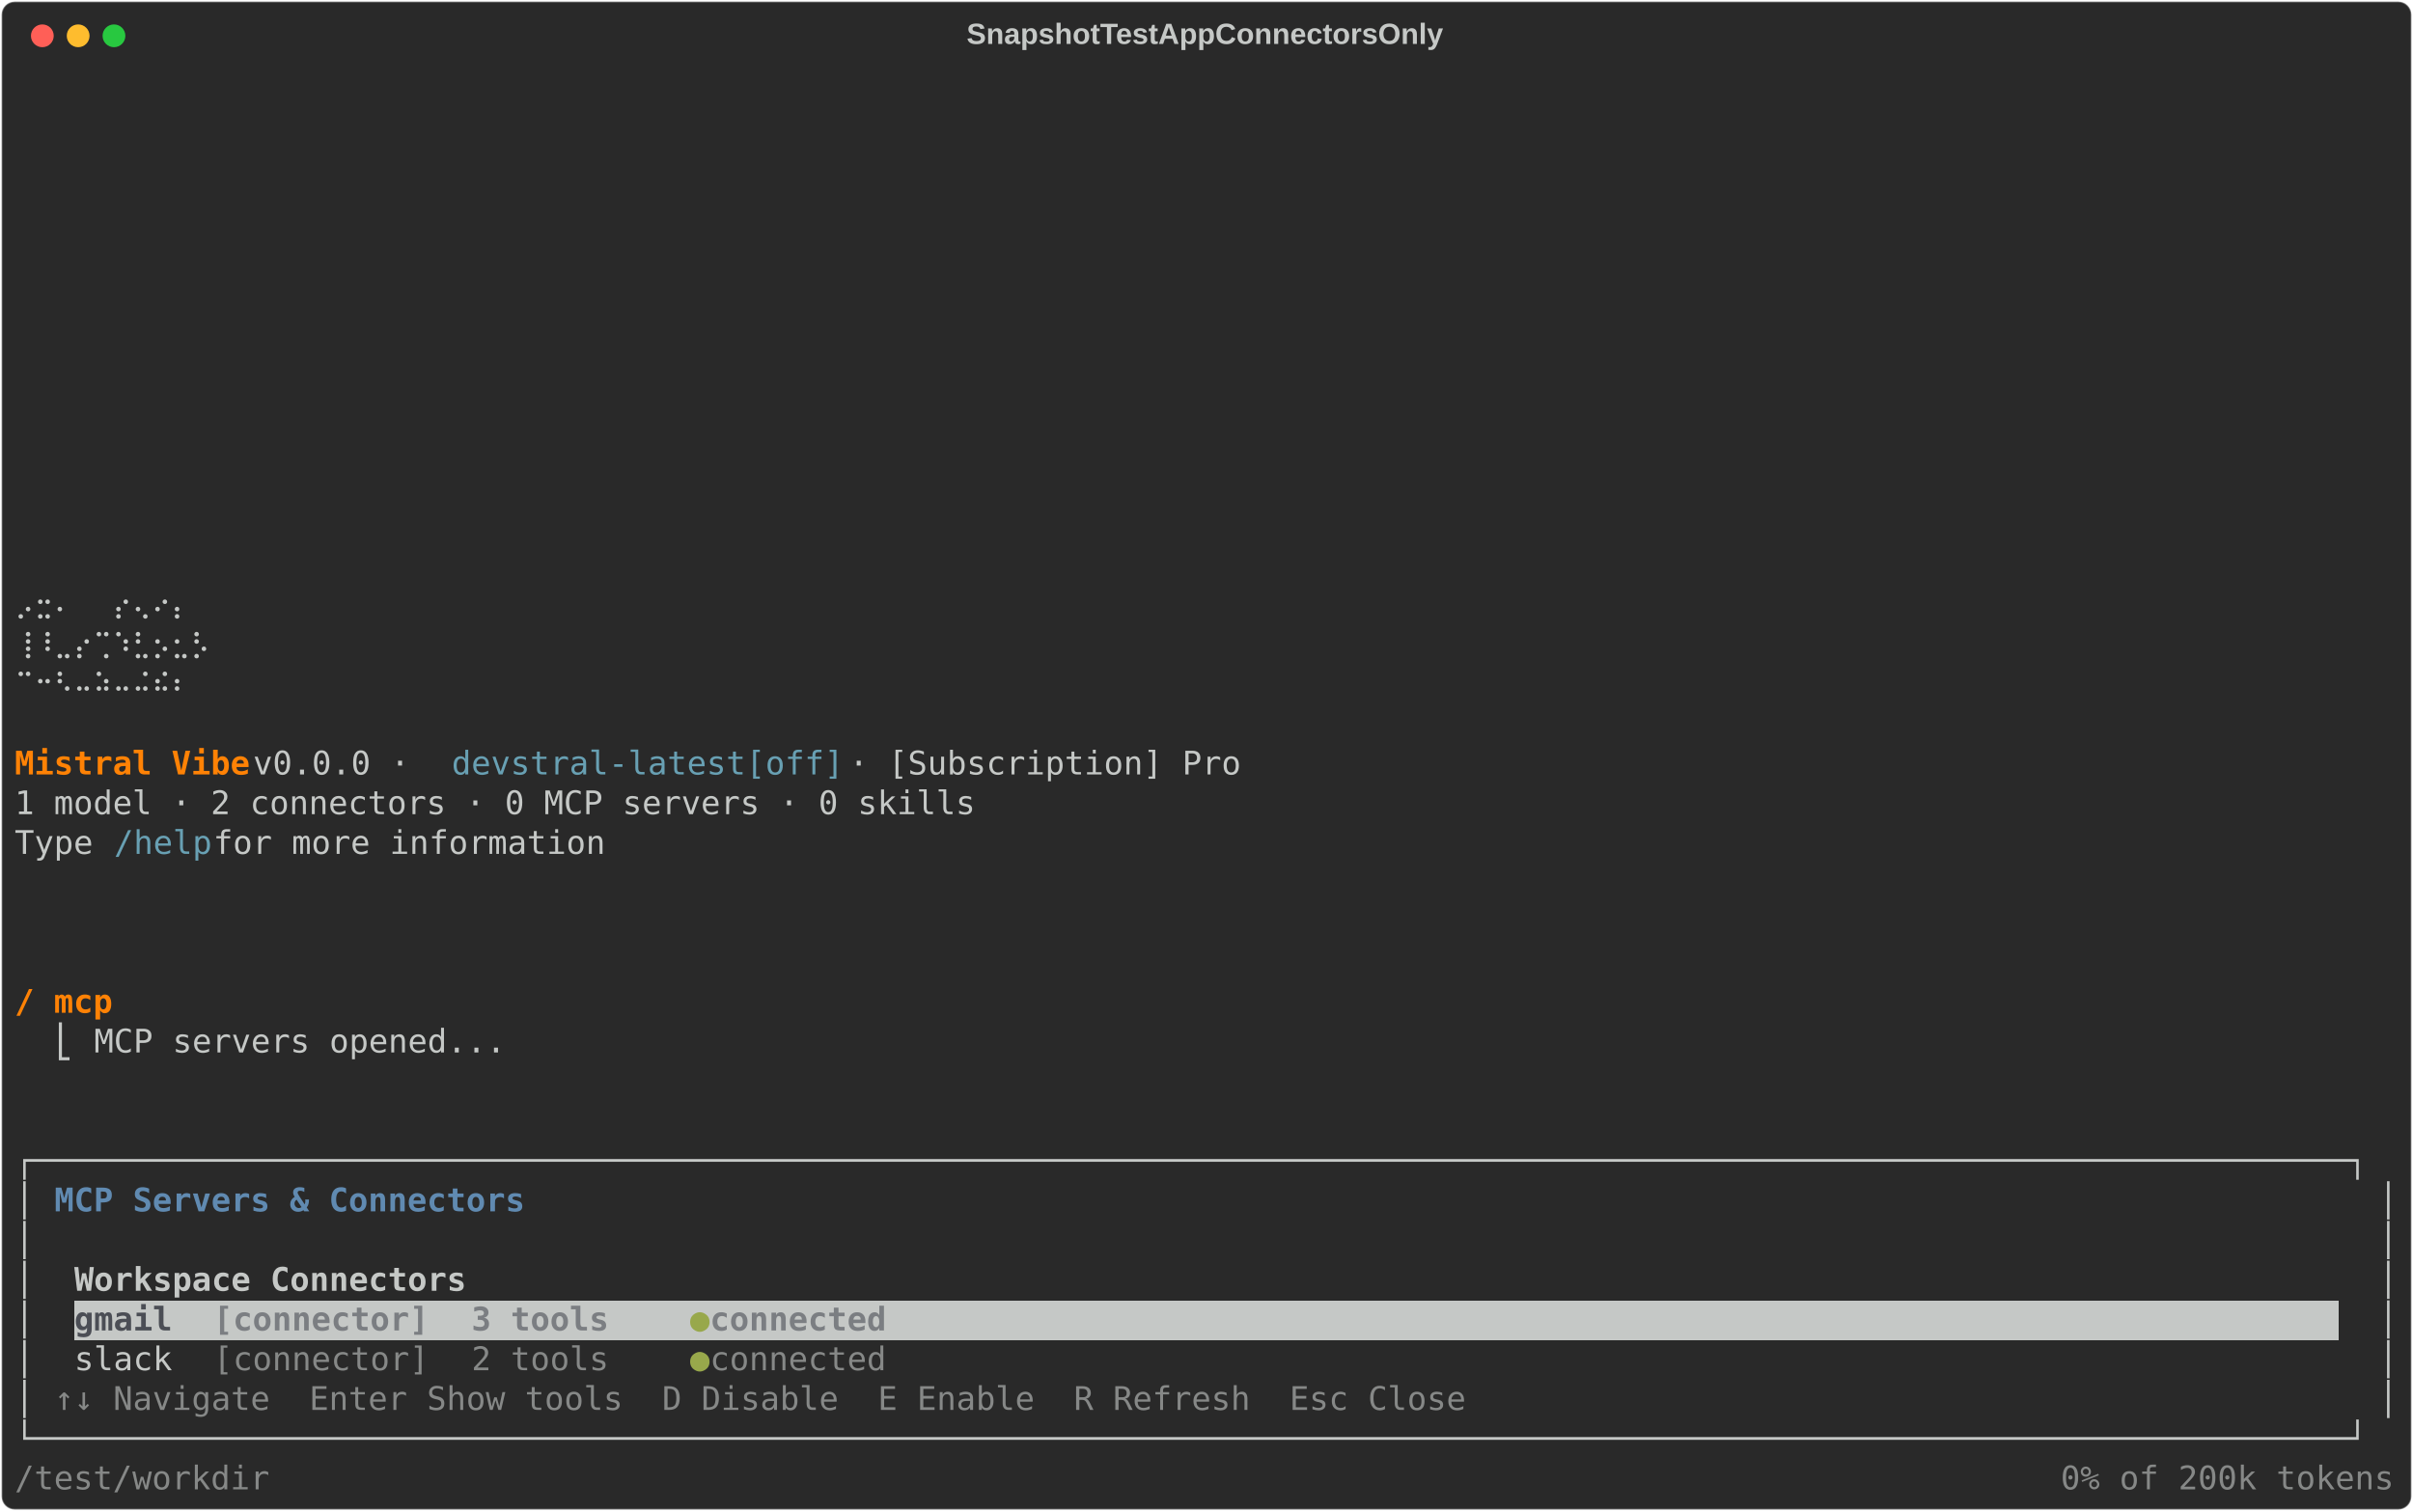
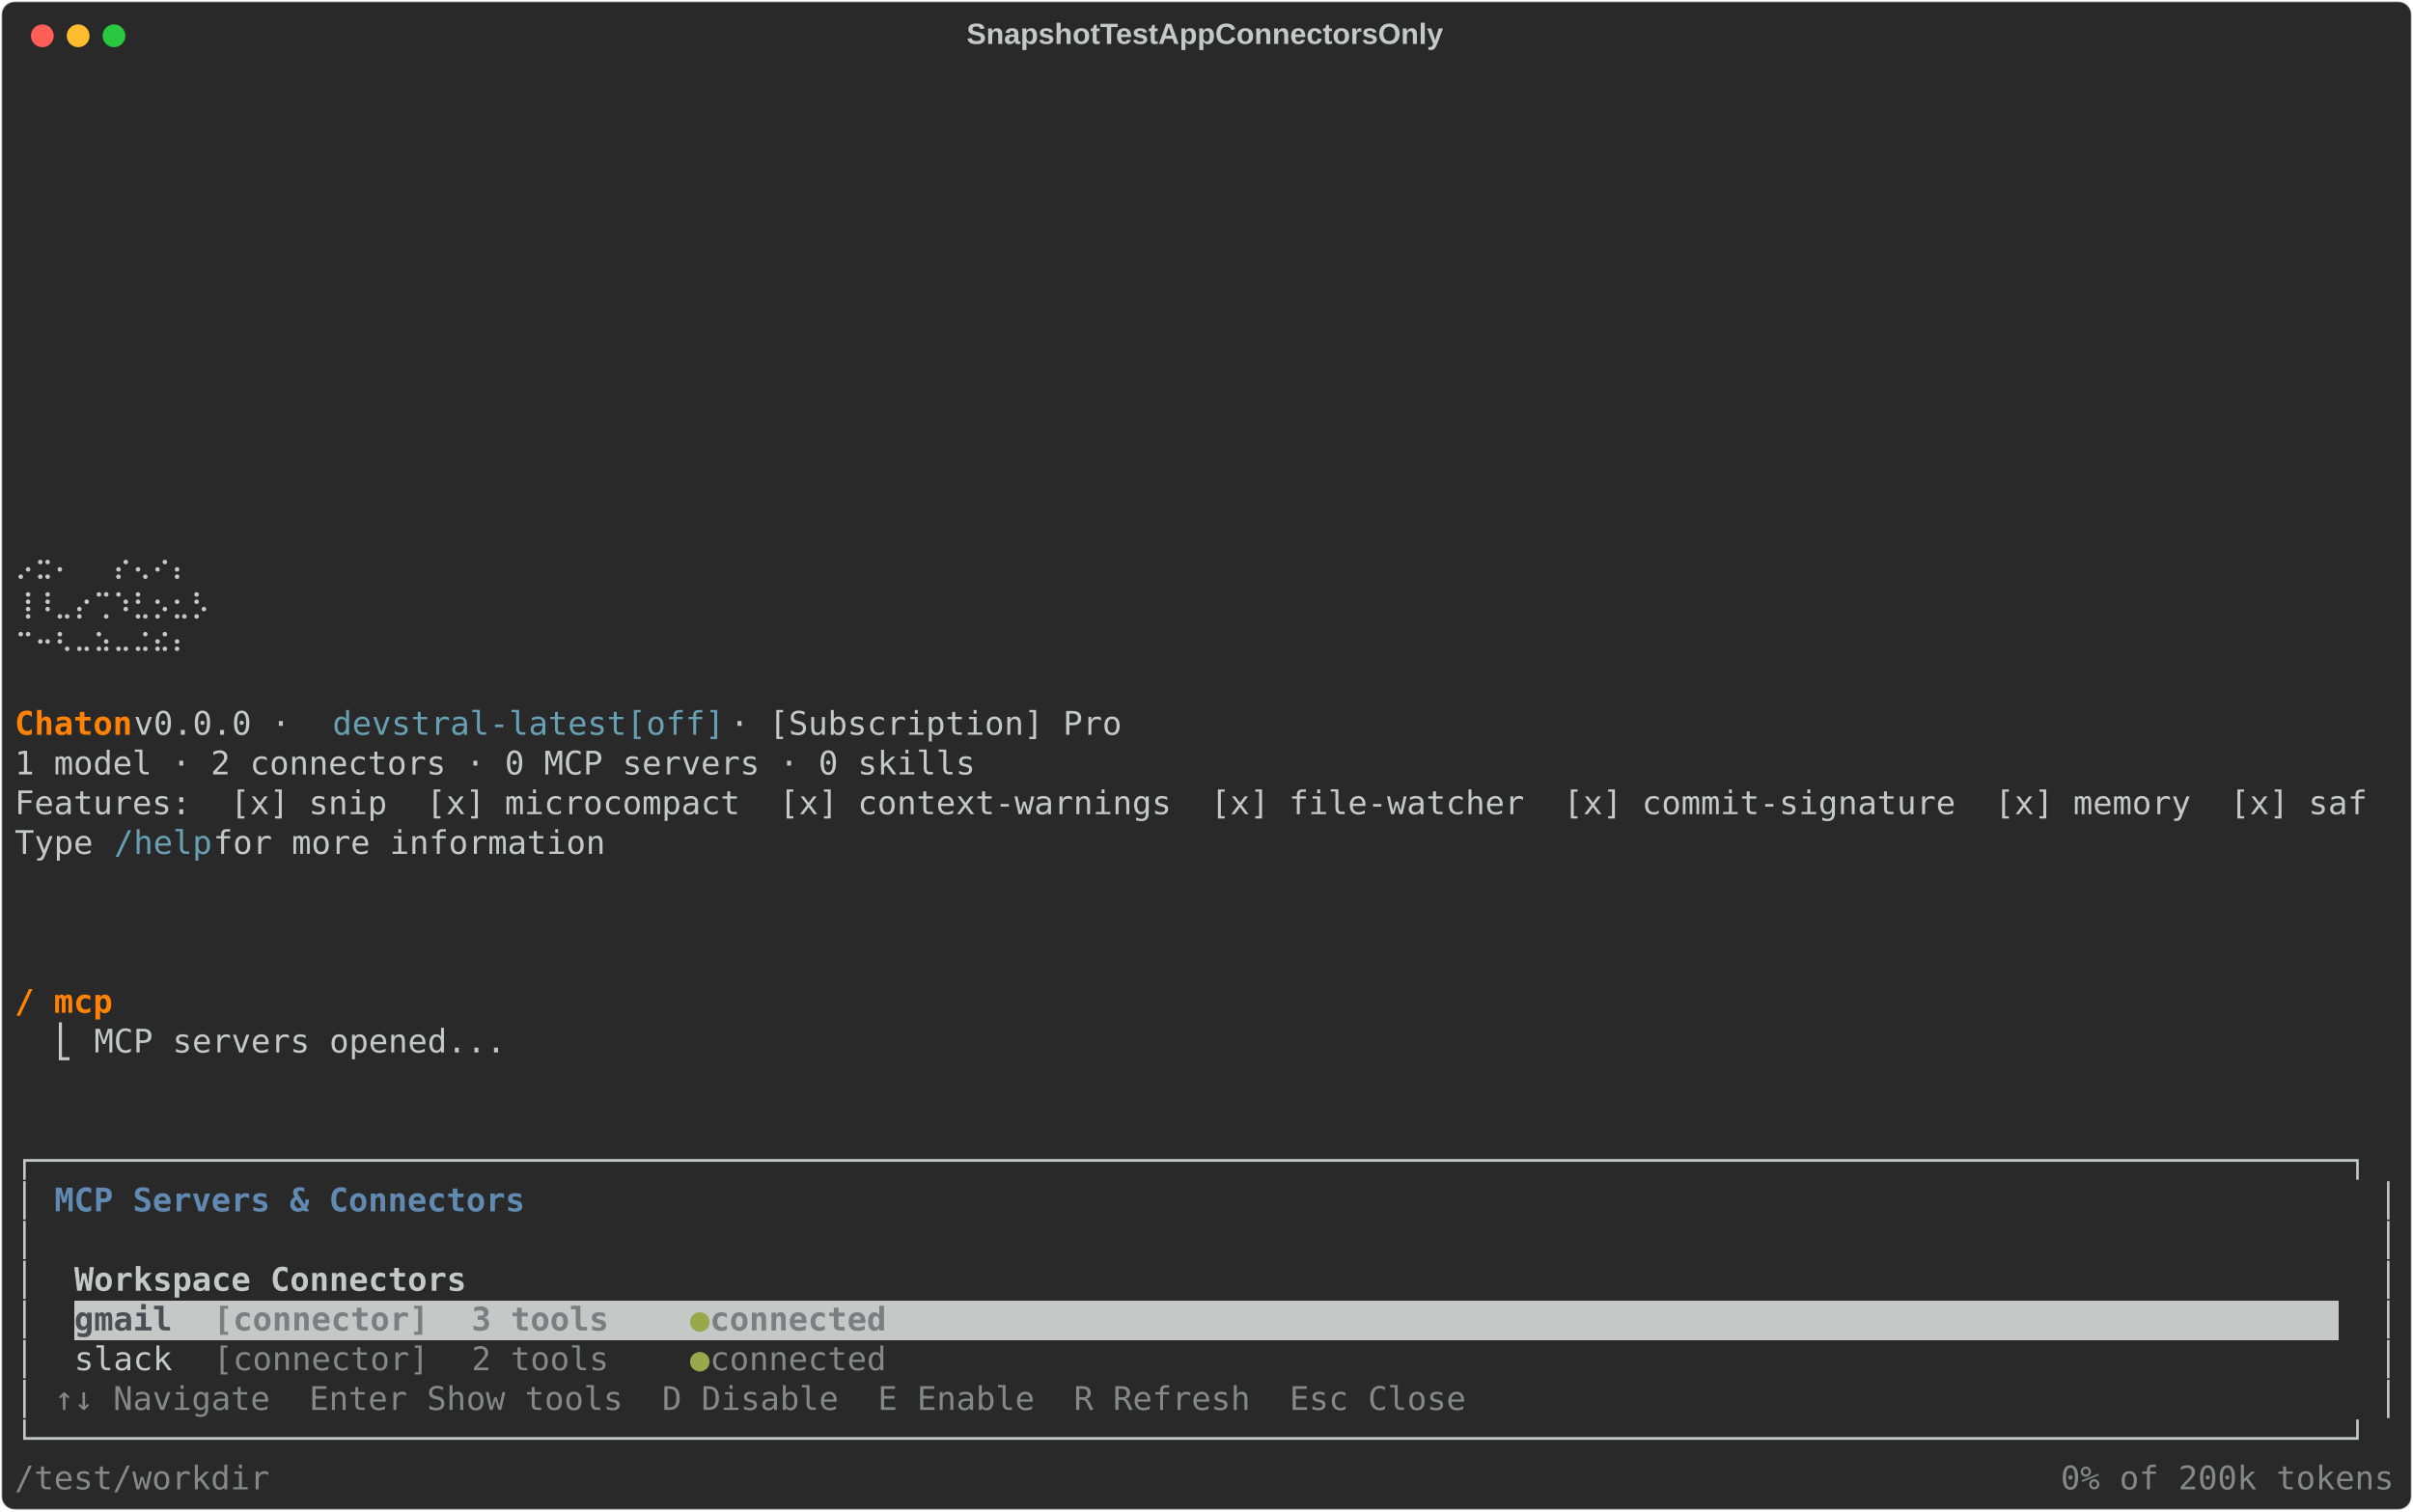
<svg xmlns="http://www.w3.org/2000/svg" class="rich-terminal" viewBox="0 0 1482 928.4">
  <style>

    @font-face {
        font-family: "Fira Code";
        src: local("FiraCode-Regular"),
                url("https://cdnjs.cloudflare.com/ajax/libs/firacode/6.2.0/woff2/FiraCode-Regular.woff2") format("woff2"),
                url("https://cdnjs.cloudflare.com/ajax/libs/firacode/6.2.0/woff/FiraCode-Regular.woff") format("woff");
        font-style: normal;
        font-weight: 400;
    }
    @font-face {
        font-family: "Fira Code";
        src: local("FiraCode-Bold"),
                url("https://cdnjs.cloudflare.com/ajax/libs/firacode/6.2.0/woff2/FiraCode-Bold.woff2") format("woff2"),
                url("https://cdnjs.cloudflare.com/ajax/libs/firacode/6.2.0/woff/FiraCode-Bold.woff") format("woff");
        font-style: bold;
        font-weight: 700;
    }

    .terminal-matrix {
        font-family: Fira Code, monospace;
        font-size: 20px;
        line-height: 24.4px;
        font-variant-east-asian: full-width;
    }

    .terminal-title {
        font-size: 18px;
        font-weight: bold;
        font-family: arial;
    }

    .terminal-r1 { fill: #c5c8c6 }
.terminal-r2 { fill: #ff8205;font-weight: bold }
.terminal-r3 { fill: #68a0b3 }
.terminal-r4 { fill: #608ab1;font-weight: bold }
.terminal-r5 { fill: #c5c8c6;font-weight: bold }
.terminal-r6 { fill: #4b4e55;font-weight: bold }
.terminal-r7 { fill: #7b7e82;font-weight: bold }
.terminal-r8 { fill: #98a84b;font-weight: bold }
.terminal-r9 { fill: #868887 }
.terminal-r10 { fill: #98a84b }
    </style>
  <defs>
    <clipPath id="terminal-clip-terminal">
      <rect x="0" y="0" width="1463.0" height="877.4" />
    </clipPath>
    <clipPath id="terminal-line-0">
      <rect x="0" y="1.5" width="1464" height="24.65" />
    </clipPath>
    <clipPath id="terminal-line-1">
      <rect x="0" y="25.9" width="1464" height="24.65" />
    </clipPath>
    <clipPath id="terminal-line-2">
      <rect x="0" y="50.3" width="1464" height="24.65" />
    </clipPath>
    <clipPath id="terminal-line-3">
      <rect x="0" y="74.7" width="1464" height="24.65" />
    </clipPath>
    <clipPath id="terminal-line-4">
      <rect x="0" y="99.1" width="1464" height="24.65" />
    </clipPath>
    <clipPath id="terminal-line-5">
      <rect x="0" y="123.5" width="1464" height="24.65" />
    </clipPath>
    <clipPath id="terminal-line-6">
      <rect x="0" y="147.9" width="1464" height="24.65" />
    </clipPath>
    <clipPath id="terminal-line-7">
      <rect x="0" y="172.3" width="1464" height="24.65" />
    </clipPath>
    <clipPath id="terminal-line-8">
      <rect x="0" y="196.7" width="1464" height="24.65" />
    </clipPath>
    <clipPath id="terminal-line-9">
      <rect x="0" y="221.1" width="1464" height="24.65" />
    </clipPath>
    <clipPath id="terminal-line-10">
      <rect x="0" y="245.5" width="1464" height="24.65" />
    </clipPath>
    <clipPath id="terminal-line-11">
      <rect x="0" y="269.9" width="1464" height="24.65" />
    </clipPath>
    <clipPath id="terminal-line-12">
      <rect x="0" y="294.3" width="1464" height="24.65" />
    </clipPath>
    <clipPath id="terminal-line-13">
      <rect x="0" y="318.7" width="1464" height="24.65" />
    </clipPath>
    <clipPath id="terminal-line-14">
      <rect x="0" y="343.1" width="1464" height="24.65" />
    </clipPath>
    <clipPath id="terminal-line-15">
      <rect x="0" y="367.5" width="1464" height="24.65" />
    </clipPath>
    <clipPath id="terminal-line-16">
      <rect x="0" y="391.9" width="1464" height="24.65" />
    </clipPath>
    <clipPath id="terminal-line-17">
      <rect x="0" y="416.3" width="1464" height="24.65" />
    </clipPath>
    <clipPath id="terminal-line-18">
      <rect x="0" y="440.7" width="1464" height="24.65" />
    </clipPath>
    <clipPath id="terminal-line-19">
      <rect x="0" y="465.1" width="1464" height="24.65" />
    </clipPath>
    <clipPath id="terminal-line-20">
      <rect x="0" y="489.5" width="1464" height="24.65" />
    </clipPath>
    <clipPath id="terminal-line-21">
      <rect x="0" y="513.9" width="1464" height="24.65" />
    </clipPath>
    <clipPath id="terminal-line-22">
      <rect x="0" y="538.3" width="1464" height="24.65" />
    </clipPath>
    <clipPath id="terminal-line-23">
      <rect x="0" y="562.7" width="1464" height="24.65" />
    </clipPath>
    <clipPath id="terminal-line-24">
      <rect x="0" y="587.1" width="1464" height="24.65" />
    </clipPath>
    <clipPath id="terminal-line-25">
      <rect x="0" y="611.5" width="1464" height="24.65" />
    </clipPath>
    <clipPath id="terminal-line-26">
      <rect x="0" y="635.9" width="1464" height="24.65" />
    </clipPath>
    <clipPath id="terminal-line-27">
      <rect x="0" y="660.3" width="1464" height="24.65" />
    </clipPath>
    <clipPath id="terminal-line-28">
      <rect x="0" y="684.7" width="1464" height="24.65" />
    </clipPath>
    <clipPath id="terminal-line-29">
      <rect x="0" y="709.1" width="1464" height="24.65" />
    </clipPath>
    <clipPath id="terminal-line-30">
      <rect x="0" y="733.5" width="1464" height="24.65" />
    </clipPath>
    <clipPath id="terminal-line-31">
      <rect x="0" y="757.9" width="1464" height="24.65" />
    </clipPath>
    <clipPath id="terminal-line-32">
      <rect x="0" y="782.3" width="1464" height="24.65" />
    </clipPath>
    <clipPath id="terminal-line-33">
      <rect x="0" y="806.7" width="1464" height="24.65" />
    </clipPath>
    <clipPath id="terminal-line-34">
      <rect x="0" y="831.1" width="1464" height="24.65" />
    </clipPath>
  </defs>
  <rect fill="#292929" stroke="rgba(255,255,255,0.35)" stroke-width="1" x="1" y="1" width="1480" height="926.4" rx="8" />
  <text class="terminal-title" fill="#c5c8c6" text-anchor="middle" x="740" y="27">SnapshotTestAppConnectorsOnly</text>
  <g transform="translate(26,22)">
    <circle cx="0" cy="0" r="7" fill="#ff5f57" />
    <circle cx="22" cy="0" r="7" fill="#febc2e" />
    <circle cx="44" cy="0" r="7" fill="#28c840" />
  </g>
  <g transform="translate(9, 41)" clip-path="url(#terminal-clip-terminal)">
    <rect fill="#c5c8c6" x="36.6" y="757.9" width="85.4" height="24.65" shape-rendering="crispEdges" />
    <rect fill="#c5c8c6" x="122" y="757.9" width="158.6" height="24.65" shape-rendering="crispEdges" />
    <rect fill="#c5c8c6" x="280.6" y="757.9" width="109.8" height="24.65" shape-rendering="crispEdges" />
    <rect fill="#c5c8c6" x="390.4" y="757.9" width="24.4" height="24.65" shape-rendering="crispEdges" />
    <rect fill="#c5c8c6" x="414.8" y="757.9" width="12.2" height="24.65" shape-rendering="crispEdges" />
    <rect fill="#c5c8c6" x="427" y="757.9" width="122" height="24.65" shape-rendering="crispEdges" />
    <rect fill="#c5c8c6" x="549" y="757.9" width="878.4" height="24.65" shape-rendering="crispEdges" />
    <g class="terminal-matrix">
      <text class="terminal-r1" x="1464" y="20" textLength="12.2" clip-path="url(#terminal-line-0)">
</text>
      <text class="terminal-r1" x="1464" y="44.4" textLength="12.2" clip-path="url(#terminal-line-1)">
</text>
      <text class="terminal-r1" x="1464" y="68.8" textLength="12.2" clip-path="url(#terminal-line-2)">
</text>
      <text class="terminal-r1" x="1464" y="93.2" textLength="12.2" clip-path="url(#terminal-line-3)">
</text>
      <text class="terminal-r1" x="1464" y="117.6" textLength="12.2" clip-path="url(#terminal-line-4)">
</text>
      <text class="terminal-r1" x="1464" y="142" textLength="12.2" clip-path="url(#terminal-line-5)">
</text>
      <text class="terminal-r1" x="1464" y="166.4" textLength="12.2" clip-path="url(#terminal-line-6)">
</text>
      <text class="terminal-r1" x="1464" y="190.8" textLength="12.2" clip-path="url(#terminal-line-7)">
</text>
      <text class="terminal-r1" x="1464" y="215.2" textLength="12.2" clip-path="url(#terminal-line-8)">
</text>
      <text class="terminal-r1" x="1464" y="239.6" textLength="12.2" clip-path="url(#terminal-line-9)">
</text>
      <text class="terminal-r1" x="1464" y="264" textLength="12.2" clip-path="url(#terminal-line-10)">
</text>
      <text class="terminal-r1" x="1464" y="288.4" textLength="12.2" clip-path="url(#terminal-line-11)">
</text>
+       <text class="terminal-r1" x="0" y="312.8" textLength="134.2" clip-path="url(#terminal-line-12)">  ⡠⣒⠄  ⡔⢄⠔⡄</text>
      <text class="terminal-r1" x="1464" y="312.8" textLength="12.2" clip-path="url(#terminal-line-12)">
</text>
-       <text class="terminal-r1" x="0" y="337.2" textLength="134.2" clip-path="url(#terminal-line-13)">  ⡠⣒⠄  ⡔⢄⠔⡄</text>
+       <text class="terminal-r1" x="0" y="337.2" textLength="134.2" clip-path="url(#terminal-line-13)"> ⢸⠸⣀⡔⢉⠱⣃⡢⣂⡣</text>
      <text class="terminal-r1" x="1464" y="337.2" textLength="12.2" clip-path="url(#terminal-line-13)">
</text>
-       <text class="terminal-r1" x="0" y="361.6" textLength="134.2" clip-path="url(#terminal-line-14)"> ⢸⠸⣀⡔⢉⠱⣃⡢⣂⡣</text>
+       <text class="terminal-r1" x="0" y="361.6" textLength="134.2" clip-path="url(#terminal-line-14)">  ⠉⠒⠣⠤⠵⠤⠬⠮⠆</text>
      <text class="terminal-r1" x="1464" y="361.6" textLength="12.2" clip-path="url(#terminal-line-14)">
</text>
-       <text class="terminal-r1" x="0" y="386" textLength="134.2" clip-path="url(#terminal-line-15)">  ⠉⠒⠣⠤⠵⠤⠬⠮⠆</text>
      <text class="terminal-r1" x="1464" y="386" textLength="12.2" clip-path="url(#terminal-line-15)">
</text>
+       <text class="terminal-r2" x="0" y="410.4" textLength="73.2" clip-path="url(#terminal-line-16)">Chaton</text>
+       <text class="terminal-r1" x="73.2" y="410.4" textLength="122" clip-path="url(#terminal-line-16)"> v0.0.0 · </text>
+       <text class="terminal-r3" x="195.2" y="410.4" textLength="244" clip-path="url(#terminal-line-16)">devstral-latest[off]</text>
+       <text class="terminal-r1" x="439.2" y="410.4" textLength="256.2" clip-path="url(#terminal-line-16)"> · [Subscription] Pro</text>
      <text class="terminal-r1" x="1464" y="410.4" textLength="12.2" clip-path="url(#terminal-line-16)">
</text>
-       <text class="terminal-r2" x="0" y="434.8" textLength="146.4" clip-path="url(#terminal-line-17)">Mistral Vibe</text>
-       <text class="terminal-r1" x="146.4" y="434.8" textLength="122" clip-path="url(#terminal-line-17)"> v0.0.0 · </text>
-       <text class="terminal-r3" x="268.4" y="434.8" textLength="244" clip-path="url(#terminal-line-17)">devstral-latest[off]</text>
-       <text class="terminal-r1" x="512.4" y="434.8" textLength="256.2" clip-path="url(#terminal-line-17)"> · [Subscription] Pro</text>
+       <text class="terminal-r1" x="0" y="434.8" textLength="597.8" clip-path="url(#terminal-line-17)">1 model · 2 connectors · 0 MCP servers · 0 skills</text>
      <text class="terminal-r1" x="1464" y="434.8" textLength="12.2" clip-path="url(#terminal-line-17)">
</text>
-       <text class="terminal-r1" x="0" y="459.2" textLength="597.8" clip-path="url(#terminal-line-18)">1 model · 2 connectors · 0 MCP servers · 0 skills</text>
+       <text class="terminal-r1" x="0" y="459.2" textLength="1464" clip-path="url(#terminal-line-18)">Features:  [x] snip  [x] microcompact  [x] context-warnings  [x] file-watcher  [x] commit-signature  [x] memory  [x] saf</text>
      <text class="terminal-r1" x="1464" y="459.2" textLength="12.2" clip-path="url(#terminal-line-18)">
</text>
      <text class="terminal-r1" x="0" y="483.6" textLength="61" clip-path="url(#terminal-line-19)">Type </text>
      <text class="terminal-r3" x="61" y="483.6" textLength="61" clip-path="url(#terminal-line-19)">/help</text>
      <text class="terminal-r1" x="122" y="483.6" textLength="256.2" clip-path="url(#terminal-line-19)"> for more information</text>
      <text class="terminal-r1" x="1464" y="483.6" textLength="12.2" clip-path="url(#terminal-line-19)">
</text>
      <text class="terminal-r1" x="1464" y="508" textLength="12.2" clip-path="url(#terminal-line-20)">
</text>
      <text class="terminal-r1" x="1464" y="532.4" textLength="12.2" clip-path="url(#terminal-line-21)">
</text>
      <text class="terminal-r1" x="1464" y="556.8" textLength="12.2" clip-path="url(#terminal-line-22)">
</text>
      <text class="terminal-r2" x="0" y="581.2" textLength="61" clip-path="url(#terminal-line-23)">/ mcp</text>
      <text class="terminal-r1" x="1464" y="581.2" textLength="12.2" clip-path="url(#terminal-line-23)">
</text>
      <text class="terminal-r1" x="24.4" y="605.6" textLength="12.2" clip-path="url(#terminal-line-24)">⎣</text>
      <text class="terminal-r1" x="48.8" y="605.6" textLength="256.2" clip-path="url(#terminal-line-24)">MCP servers opened...</text>
      <text class="terminal-r1" x="1464" y="605.6" textLength="12.2" clip-path="url(#terminal-line-24)">
</text>
      <text class="terminal-r1" x="1464" y="630" textLength="12.2" clip-path="url(#terminal-line-25)">
</text>
      <text class="terminal-r1" x="1464" y="654.4" textLength="12.2" clip-path="url(#terminal-line-26)">
</text>
      <text class="terminal-r1" x="0" y="678.8" textLength="1464" clip-path="url(#terminal-line-27)">┌──────────────────────────────────────────────────────────────────────────────────────────────────────────────────────┐</text>
      <text class="terminal-r1" x="1464" y="678.8" textLength="12.2" clip-path="url(#terminal-line-27)">
</text>
      <text class="terminal-r1" x="0" y="703.2" textLength="12.2" clip-path="url(#terminal-line-28)">│</text>
      <text class="terminal-r4" x="24.4" y="703.2" textLength="292.8" clip-path="url(#terminal-line-28)">MCP Servers &amp; Connectors</text>
      <text class="terminal-r1" x="1451.8" y="703.2" textLength="12.2" clip-path="url(#terminal-line-28)">│</text>
      <text class="terminal-r1" x="1464" y="703.2" textLength="12.2" clip-path="url(#terminal-line-28)">
</text>
      <text class="terminal-r1" x="0" y="727.6" textLength="12.2" clip-path="url(#terminal-line-29)">│</text>
      <text class="terminal-r1" x="1451.8" y="727.6" textLength="12.2" clip-path="url(#terminal-line-29)">│</text>
      <text class="terminal-r1" x="1464" y="727.6" textLength="12.2" clip-path="url(#terminal-line-29)">
</text>
      <text class="terminal-r1" x="0" y="752" textLength="12.2" clip-path="url(#terminal-line-30)">│</text>
      <text class="terminal-r5" x="36.6" y="752" textLength="244" clip-path="url(#terminal-line-30)">Workspace Connectors</text>
      <text class="terminal-r1" x="1451.8" y="752" textLength="12.2" clip-path="url(#terminal-line-30)">│</text>
      <text class="terminal-r1" x="1464" y="752" textLength="12.2" clip-path="url(#terminal-line-30)">
</text>
      <text class="terminal-r1" x="0" y="776.4" textLength="12.2" clip-path="url(#terminal-line-31)">│</text>
      <text class="terminal-r6" x="36.6" y="776.4" textLength="85.4" clip-path="url(#terminal-line-31)">  gmail</text>
      <text class="terminal-r7" x="122" y="776.4" textLength="158.6" clip-path="url(#terminal-line-31)">  [connector]</text>
      <text class="terminal-r7" x="280.6" y="776.4" textLength="109.8" clip-path="url(#terminal-line-31)">  3 tools</text>
      <text class="terminal-r8" x="414.8" y="776.4" textLength="12.2" clip-path="url(#terminal-line-31)">●</text>
      <text class="terminal-r7" x="427" y="776.4" textLength="122" clip-path="url(#terminal-line-31)"> connected</text>
      <text class="terminal-r1" x="1451.8" y="776.4" textLength="12.2" clip-path="url(#terminal-line-31)">│</text>
      <text class="terminal-r1" x="1464" y="776.4" textLength="12.2" clip-path="url(#terminal-line-31)">
</text>
      <text class="terminal-r1" x="0" y="800.8" textLength="12.2" clip-path="url(#terminal-line-32)">│</text>
      <text class="terminal-r1" x="36.6" y="800.8" textLength="85.4" clip-path="url(#terminal-line-32)">  slack</text>
      <text class="terminal-r9" x="122" y="800.8" textLength="158.6" clip-path="url(#terminal-line-32)">  [connector]</text>
      <text class="terminal-r9" x="280.6" y="800.8" textLength="109.8" clip-path="url(#terminal-line-32)">  2 tools</text>
      <text class="terminal-r10" x="414.8" y="800.8" textLength="12.2" clip-path="url(#terminal-line-32)">●</text>
      <text class="terminal-r9" x="427" y="800.8" textLength="122" clip-path="url(#terminal-line-32)"> connected</text>
      <text class="terminal-r1" x="1451.8" y="800.8" textLength="12.2" clip-path="url(#terminal-line-32)">│</text>
      <text class="terminal-r1" x="1464" y="800.8" textLength="12.2" clip-path="url(#terminal-line-32)">
</text>
      <text class="terminal-r1" x="0" y="825.2" textLength="12.2" clip-path="url(#terminal-line-33)">│</text>
      <text class="terminal-r9" x="24.4" y="825.2" textLength="878.4" clip-path="url(#terminal-line-33)">↑↓ Navigate  Enter Show tools  D Disable  E Enable  R Refresh  Esc Close</text>
      <text class="terminal-r1" x="1451.8" y="825.2" textLength="12.2" clip-path="url(#terminal-line-33)">│</text>
      <text class="terminal-r1" x="1464" y="825.2" textLength="12.2" clip-path="url(#terminal-line-33)">
</text>
      <text class="terminal-r1" x="0" y="849.6" textLength="1464" clip-path="url(#terminal-line-34)">└──────────────────────────────────────────────────────────────────────────────────────────────────────────────────────┘</text>
      <text class="terminal-r1" x="1464" y="849.6" textLength="12.2" clip-path="url(#terminal-line-34)">
</text>
      <text class="terminal-r9" x="0" y="874" textLength="158.6" clip-path="url(#terminal-line-35)">/test/workdir</text>
      <text class="terminal-r9" x="1256.6" y="874" textLength="207.4" clip-path="url(#terminal-line-35)">0% of 200k tokens</text>
    </g>
  </g>
</svg>
